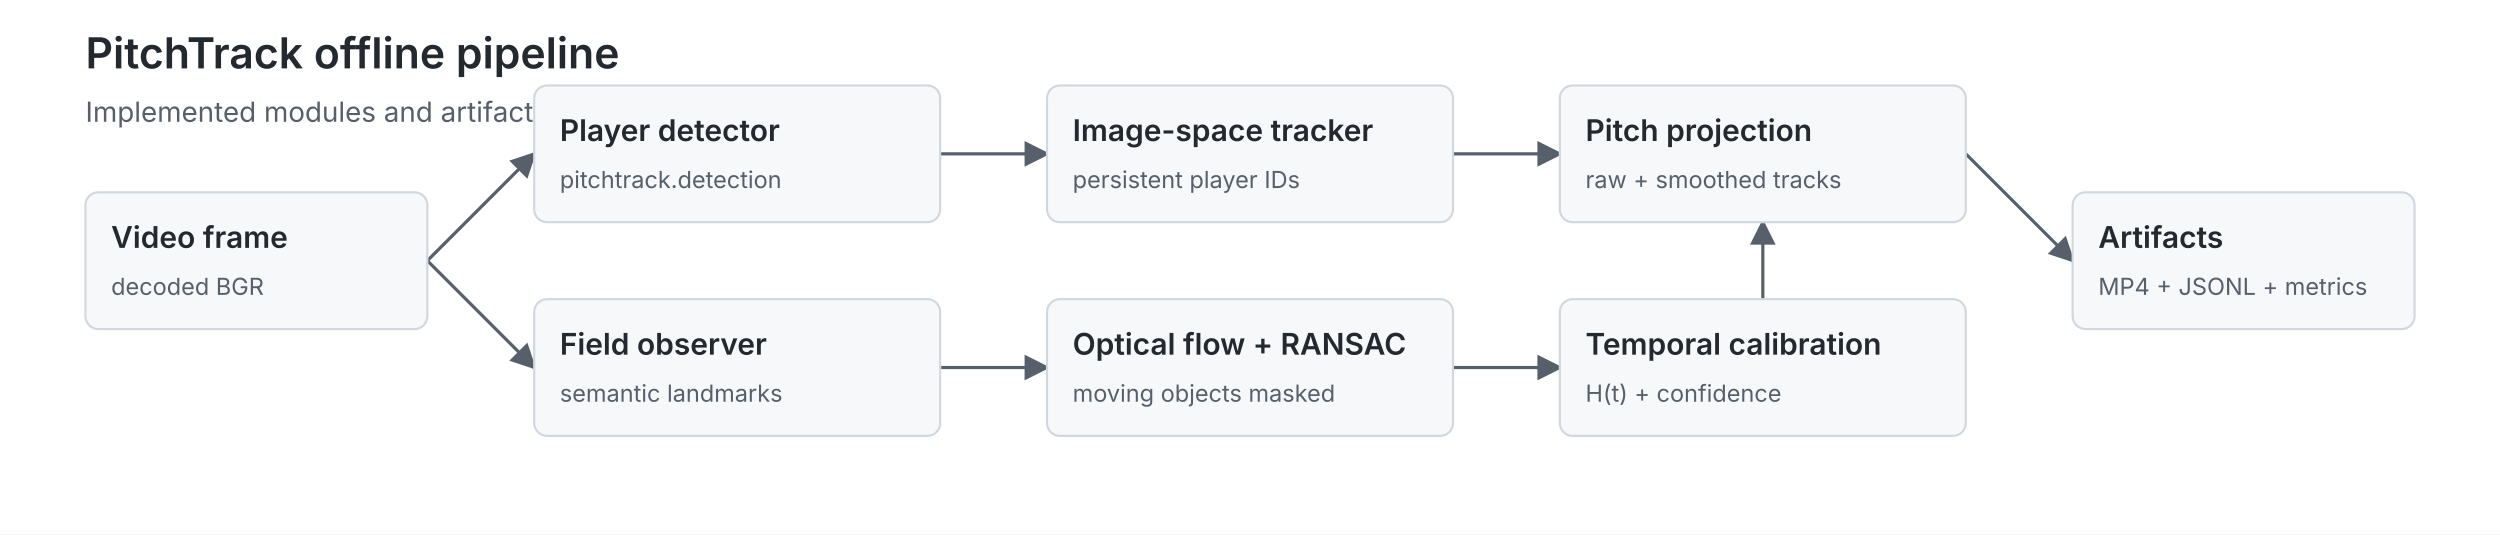
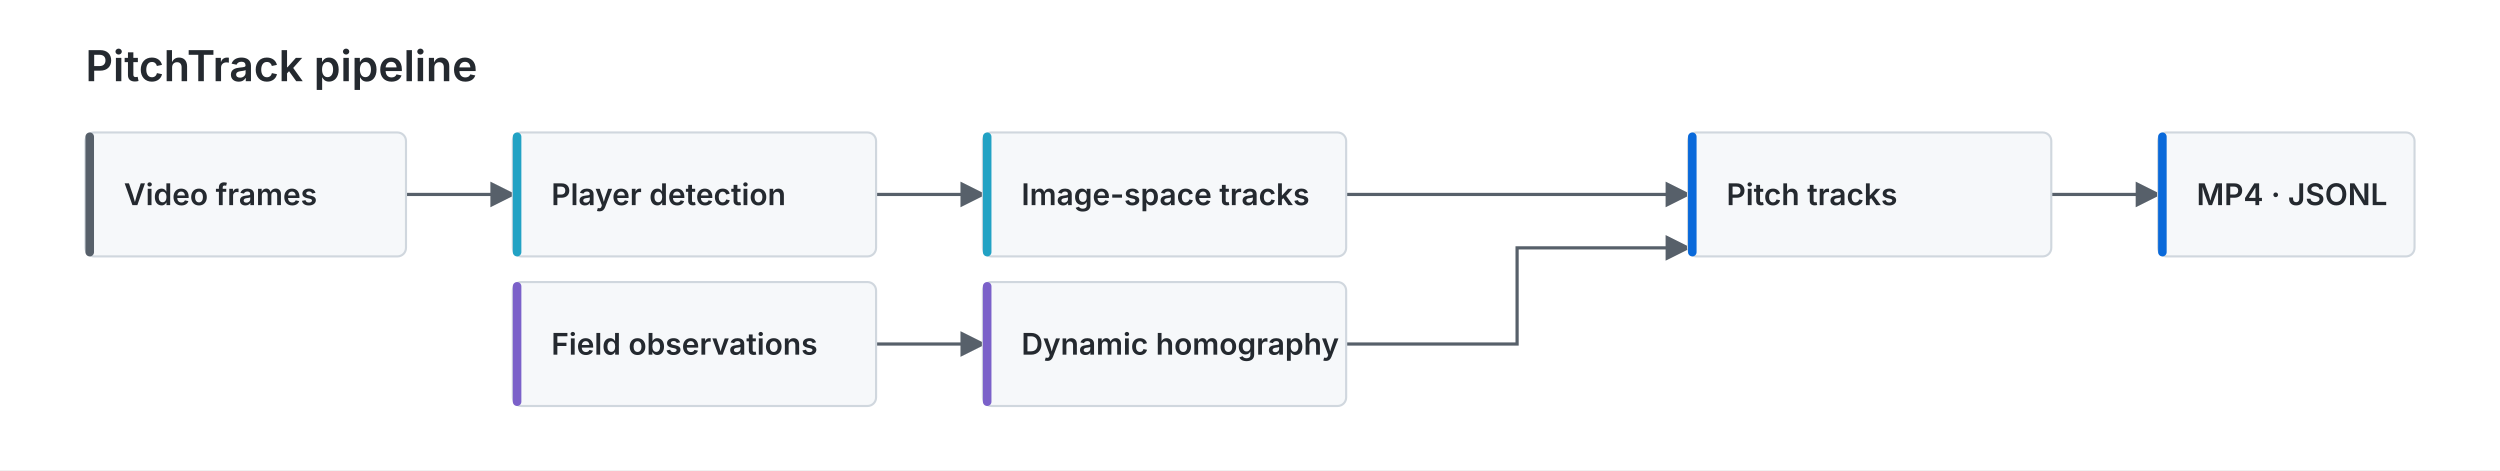
- <svg xmlns="http://www.w3.org/2000/svg" width="1170" height="250" viewBox="0 0 1170 250">
-   <rect width="1170" height="250" fill="#ffffff" />
-   <text x="40" y="32" fill="#24292f" font-family="-apple-system, BlinkMacSystemFont, Segoe UI, sans-serif" font-size="20" font-weight="600">PitchTrack offline pipeline</text>
-   <text x="40" y="57" fill="#57606a" font-family="-apple-system, BlinkMacSystemFont, Segoe UI, sans-serif" font-size="13" font-weight="400">Implemented modules and artifact flow</text>
+ <svg xmlns="http://www.w3.org/2000/svg" width="1170" height="220" viewBox="0 0 1170 220" role="img" aria-labelledby="title desc">
+   <rect width="1170" height="220" fill="#ffffff" />
+   <text x="40" y="38" fill="#24292f" font-family="-apple-system, BlinkMacSystemFont, Segoe UI, sans-serif" font-size="20" font-weight="600">PitchTrack pipeline</text>
  <defs>
    <marker id="arrow" markerWidth="8" markerHeight="8" refX="7" refY="4" orient="auto">
      <path d="M0,0 L8,4 L0,8 Z" fill="#57606a" />
    </marker>
  </defs>
-   <line x1="200" y1="122" x2="250" y2="72" stroke="#57606a" stroke-width="1.5" marker-end="url(#arrow)" />
-   <line x1="200" y1="122" x2="250" y2="172" stroke="#57606a" stroke-width="1.5" marker-end="url(#arrow)" />
-   <line x1="440" y1="72" x2="490" y2="72" stroke="#57606a" stroke-width="1.5" marker-end="url(#arrow)" />
-   <line x1="440" y1="172" x2="490" y2="172" stroke="#57606a" stroke-width="1.5" marker-end="url(#arrow)" />
-   <line x1="680" y1="172" x2="730" y2="172" stroke="#57606a" stroke-width="1.5" marker-end="url(#arrow)" />
-   <line x1="825" y1="140" x2="825" y2="104" stroke="#57606a" stroke-width="1.5" marker-end="url(#arrow)" />
-   <line x1="680" y1="72" x2="730" y2="72" stroke="#57606a" stroke-width="1.5" marker-end="url(#arrow)" />
-   <line x1="920" y1="72" x2="970" y2="122" stroke="#57606a" stroke-width="1.5" marker-end="url(#arrow)" />
-   <rect x="40" y="90" width="160" height="64" rx="6" fill="#f6f8fa" stroke="#d0d7de" />
-   <text x="52" y="116" fill="#24292f" font-family="-apple-system, BlinkMacSystemFont, Segoe UI, sans-serif" font-size="14" font-weight="600">Video frame</text>
-   <text x="52" y="138" fill="#57606a" font-family="-apple-system, BlinkMacSystemFont, Segoe UI, sans-serif" font-size="11" font-weight="400">decoded BGR</text>
-   <rect x="250" y="40" width="190" height="64" rx="6" fill="#f6f8fa" stroke="#d0d7de" />
-   <text x="262" y="66" fill="#24292f" font-family="-apple-system, BlinkMacSystemFont, Segoe UI, sans-serif" font-size="14" font-weight="600">Player detector</text>
-   <text x="262" y="88" fill="#57606a" font-family="-apple-system, BlinkMacSystemFont, Segoe UI, sans-serif" font-size="11" font-weight="400">pitchtrack.detection</text>
-   <rect x="250" y="140" width="190" height="64" rx="6" fill="#f6f8fa" stroke="#d0d7de" />
-   <text x="262" y="166" fill="#24292f" font-family="-apple-system, BlinkMacSystemFont, Segoe UI, sans-serif" font-size="14" font-weight="600">Field observer</text>
-   <text x="262" y="188" fill="#57606a" font-family="-apple-system, BlinkMacSystemFont, Segoe UI, sans-serif" font-size="11" font-weight="400">semantic landmarks</text>
-   <rect x="490" y="40" width="190" height="64" rx="6" fill="#f6f8fa" stroke="#d0d7de" />
-   <text x="502" y="66" fill="#24292f" font-family="-apple-system, BlinkMacSystemFont, Segoe UI, sans-serif" font-size="14" font-weight="600">Image-space tracker</text>
-   <text x="502" y="88" fill="#57606a" font-family="-apple-system, BlinkMacSystemFont, Segoe UI, sans-serif" font-size="11" font-weight="400">persistent player IDs</text>
-   <rect x="490" y="140" width="190" height="64" rx="6" fill="#f6f8fa" stroke="#d0d7de" />
-   <text x="502" y="166" fill="#24292f" font-family="-apple-system, BlinkMacSystemFont, Segoe UI, sans-serif" font-size="14" font-weight="600">Optical flow + RANSAC</text>
-   <text x="502" y="188" fill="#57606a" font-family="-apple-system, BlinkMacSystemFont, Segoe UI, sans-serif" font-size="11" font-weight="400">moving objects masked</text>
-   <rect x="730" y="140" width="190" height="64" rx="6" fill="#f6f8fa" stroke="#d0d7de" />
-   <text x="742" y="166" fill="#24292f" font-family="-apple-system, BlinkMacSystemFont, Segoe UI, sans-serif" font-size="14" font-weight="600">Temporal calibration</text>
-   <text x="742" y="188" fill="#57606a" font-family="-apple-system, BlinkMacSystemFont, Segoe UI, sans-serif" font-size="11" font-weight="400">H(t) + confidence</text>
-   <rect x="730" y="40" width="190" height="64" rx="6" fill="#f6f8fa" stroke="#d0d7de" />
-   <text x="742" y="66" fill="#24292f" font-family="-apple-system, BlinkMacSystemFont, Segoe UI, sans-serif" font-size="14" font-weight="600">Pitch projection</text>
-   <text x="742" y="88" fill="#57606a" font-family="-apple-system, BlinkMacSystemFont, Segoe UI, sans-serif" font-size="11" font-weight="400">raw + smoothed tracks</text>
-   <rect x="970" y="90" width="160" height="64" rx="6" fill="#f6f8fa" stroke="#d0d7de" />
-   <text x="982" y="116" fill="#24292f" font-family="-apple-system, BlinkMacSystemFont, Segoe UI, sans-serif" font-size="14" font-weight="600">Artifacts</text>
-   <text x="982" y="138" fill="#57606a" font-family="-apple-system, BlinkMacSystemFont, Segoe UI, sans-serif" font-size="11" font-weight="400">MP4 + JSONL + metrics</text>
+   <g fill="none" stroke="#57606a" stroke-width="1.5" marker-end="url(#arrow)">
+     <path d="M190 91 H240" />
+     <path d="M410 91 H460" />
+     <path d="M630 91 H790" />
+     <path d="M410 161 H460" />
+     <path d="M630 161 H710 V116 H790" />
+     <path d="M960 91 H1010" />
+   </g>
+   <g font-family="-apple-system, BlinkMacSystemFont, Segoe UI, sans-serif">
+     <g>
+       <rect x="40" y="62" width="150" height="58" rx="4" fill="#f6f8fa" stroke="#d0d7de" />
+       <rect x="40" y="62" width="4" height="58" rx="2" fill="#57606a" />
+       <text x="58" y="96" fill="#24292f" font-size="14" font-weight="600">Video frames</text>
+     </g>
+     <g>
+       <rect x="240" y="62" width="170" height="58" rx="4" fill="#f6f8fa" stroke="#d0d7de" />
+       <rect x="240" y="62" width="4" height="58" rx="2" fill="#22a2c4" />
+       <text x="258" y="96" fill="#24292f" font-size="14" font-weight="600">Player detection</text>
+     </g>
+     <g>
+       <rect x="460" y="62" width="170" height="58" rx="4" fill="#f6f8fa" stroke="#d0d7de" />
+       <rect x="460" y="62" width="4" height="58" rx="2" fill="#22a2c4" />
+       <text x="478" y="96" fill="#24292f" font-size="14" font-weight="600">Image-space tracks</text>
+     </g>
+     <g>
+       <rect x="240" y="132" width="170" height="58" rx="4" fill="#f6f8fa" stroke="#d0d7de" />
+       <rect x="240" y="132" width="4" height="58" rx="2" fill="#7b61c9" />
+       <text x="258" y="166" fill="#24292f" font-size="14" font-weight="600">Field observations</text>
+     </g>
+     <g>
+       <rect x="460" y="132" width="170" height="58" rx="4" fill="#f6f8fa" stroke="#d0d7de" />
+       <rect x="460" y="132" width="4" height="58" rx="2" fill="#7b61c9" />
+       <text x="478" y="166" fill="#24292f" font-size="14" font-weight="600">Dynamic homography</text>
+     </g>
+     <g>
+       <rect x="790" y="62" width="170" height="58" rx="4" fill="#f6f8fa" stroke="#d0d7de" />
+       <rect x="790" y="62" width="4" height="58" rx="2" fill="#0969da" />
+       <text x="808" y="96" fill="#24292f" font-size="14" font-weight="600">Pitch tracks</text>
+     </g>
+     <g>
+       <rect x="1010" y="62" width="120" height="58" rx="4" fill="#f6f8fa" stroke="#d0d7de" />
+       <rect x="1010" y="62" width="4" height="58" rx="2" fill="#0969da" />
+       <text x="1028" y="96" fill="#24292f" font-size="14" font-weight="600">MP4 · JSONL</text>
+     </g>
+   </g>
</svg>
